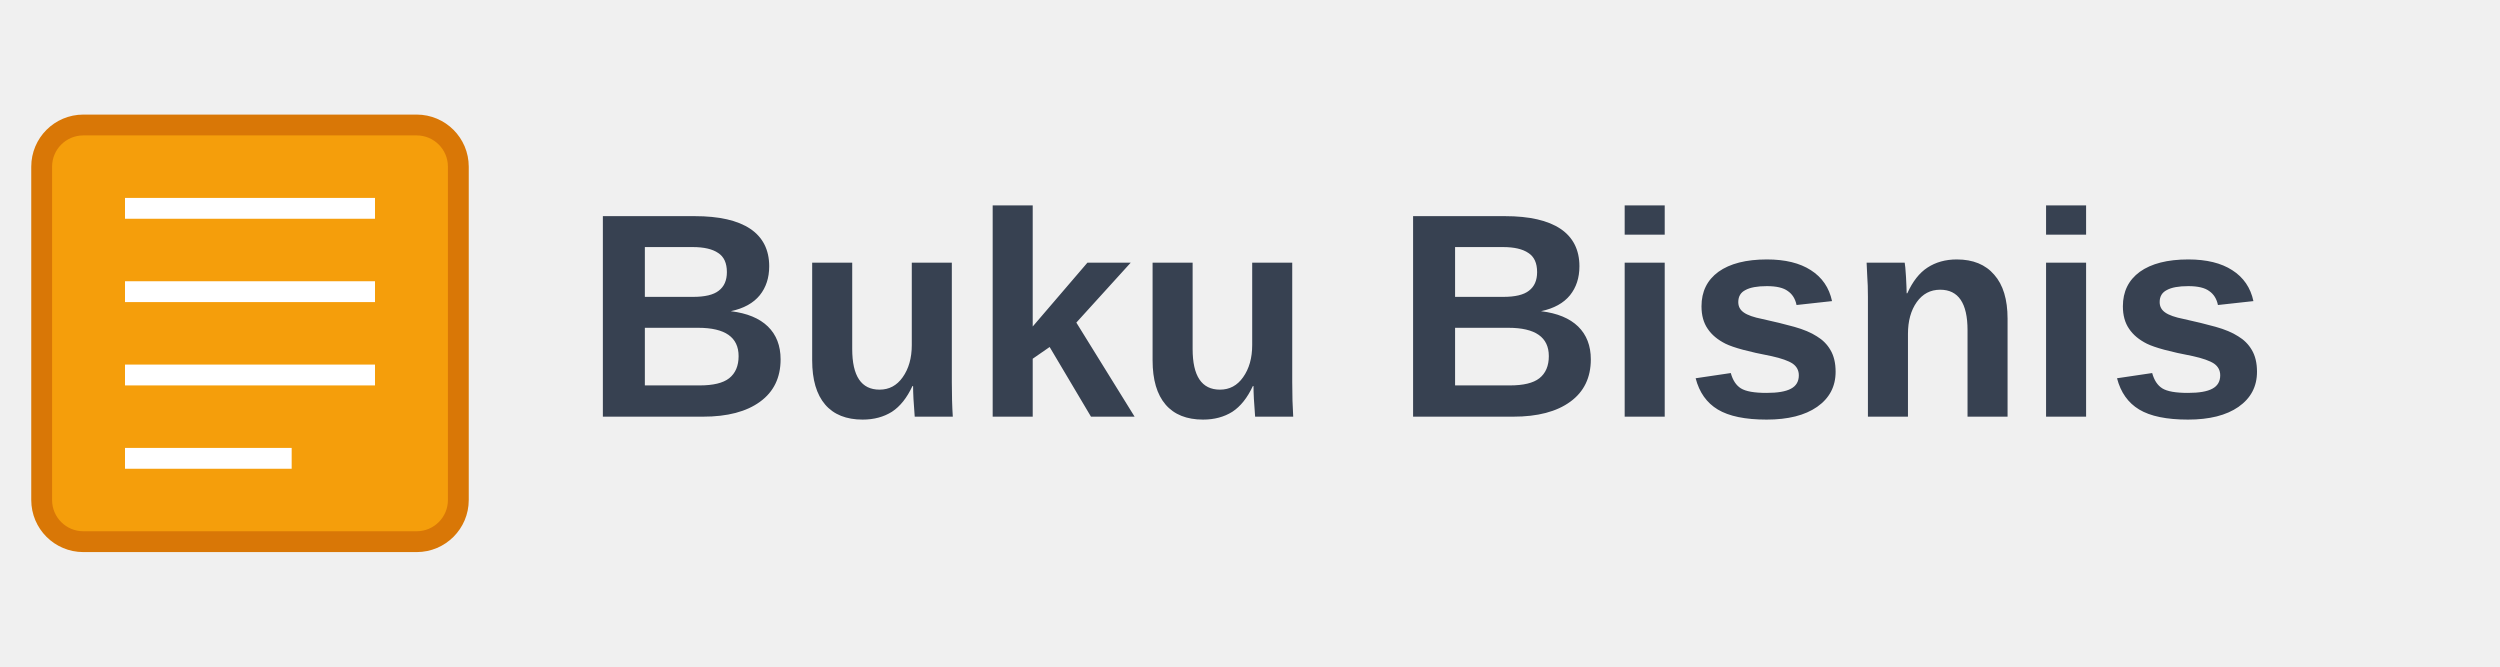
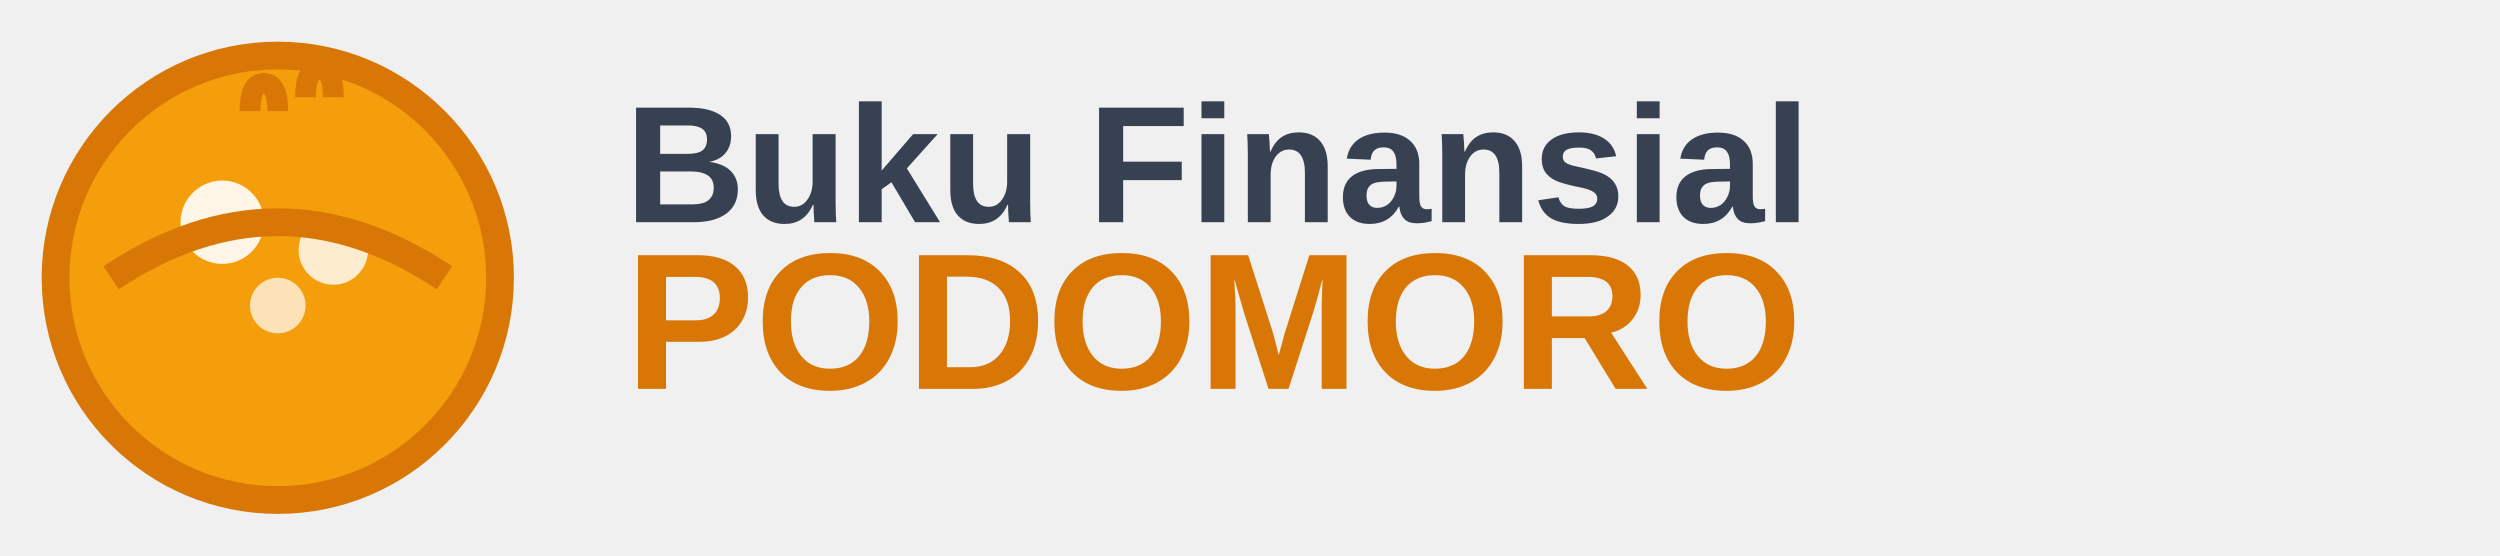
- <svg xmlns="http://www.w3.org/2000/svg" width="120" height="32" viewBox="0 0 120 32" fill="none">
-   <rect x="2" y="6" width="20" height="20" rx="2" fill="#F59E0B" stroke="#D97706" stroke-width="1" />
-   <line x1="6" y1="10" x2="18" y2="10" stroke="white" stroke-width="1" />
-   <line x1="6" y1="14" x2="18" y2="14" stroke="white" stroke-width="1" />
-   <line x1="6" y1="18" x2="18" y2="18" stroke="white" stroke-width="1" />
-   <line x1="6" y1="22" x2="14" y2="22" stroke="white" stroke-width="1" />
-   <text x="28" y="20" font-family="Arial, sans-serif" font-size="14" font-weight="bold" fill="#374151">Buku Bisnis</text>
+ <svg xmlns="http://www.w3.org/2000/svg" width="180" height="40" viewBox="0 0 180 40" fill="none">
+   <circle cx="20" cy="20" r="16" fill="#F59E0B" stroke="#D97706" stroke-width="2" />
+   <circle cx="16" cy="16" r="3" fill="#FFF" opacity="0.9" />
+   <circle cx="24" cy="18" r="2.5" fill="#FFF" opacity="0.8" />
+   <circle cx="20" cy="22" r="2" fill="#FFF" opacity="0.7" />
+   <path d="M8 20 Q20 12 32 20" stroke="#D97706" stroke-width="2" fill="none" />
+   <path d="M18 8 Q18 6 19 6 Q20 6 20 8" stroke="#D97706" stroke-width="1.5" fill="none" />
+   <path d="M22 7 Q22 5 23 5 Q24 5 24 7" stroke="#D97706" stroke-width="1.5" fill="none" />
+   <text x="45" y="16" font-family="Arial, sans-serif" font-size="12" font-weight="bold" fill="#374151">Buku Finansial</text>
+   <text x="45" y="28" font-family="Arial, sans-serif" font-size="14" font-weight="bold" fill="#D97706">PODOMORO</text>
</svg>
